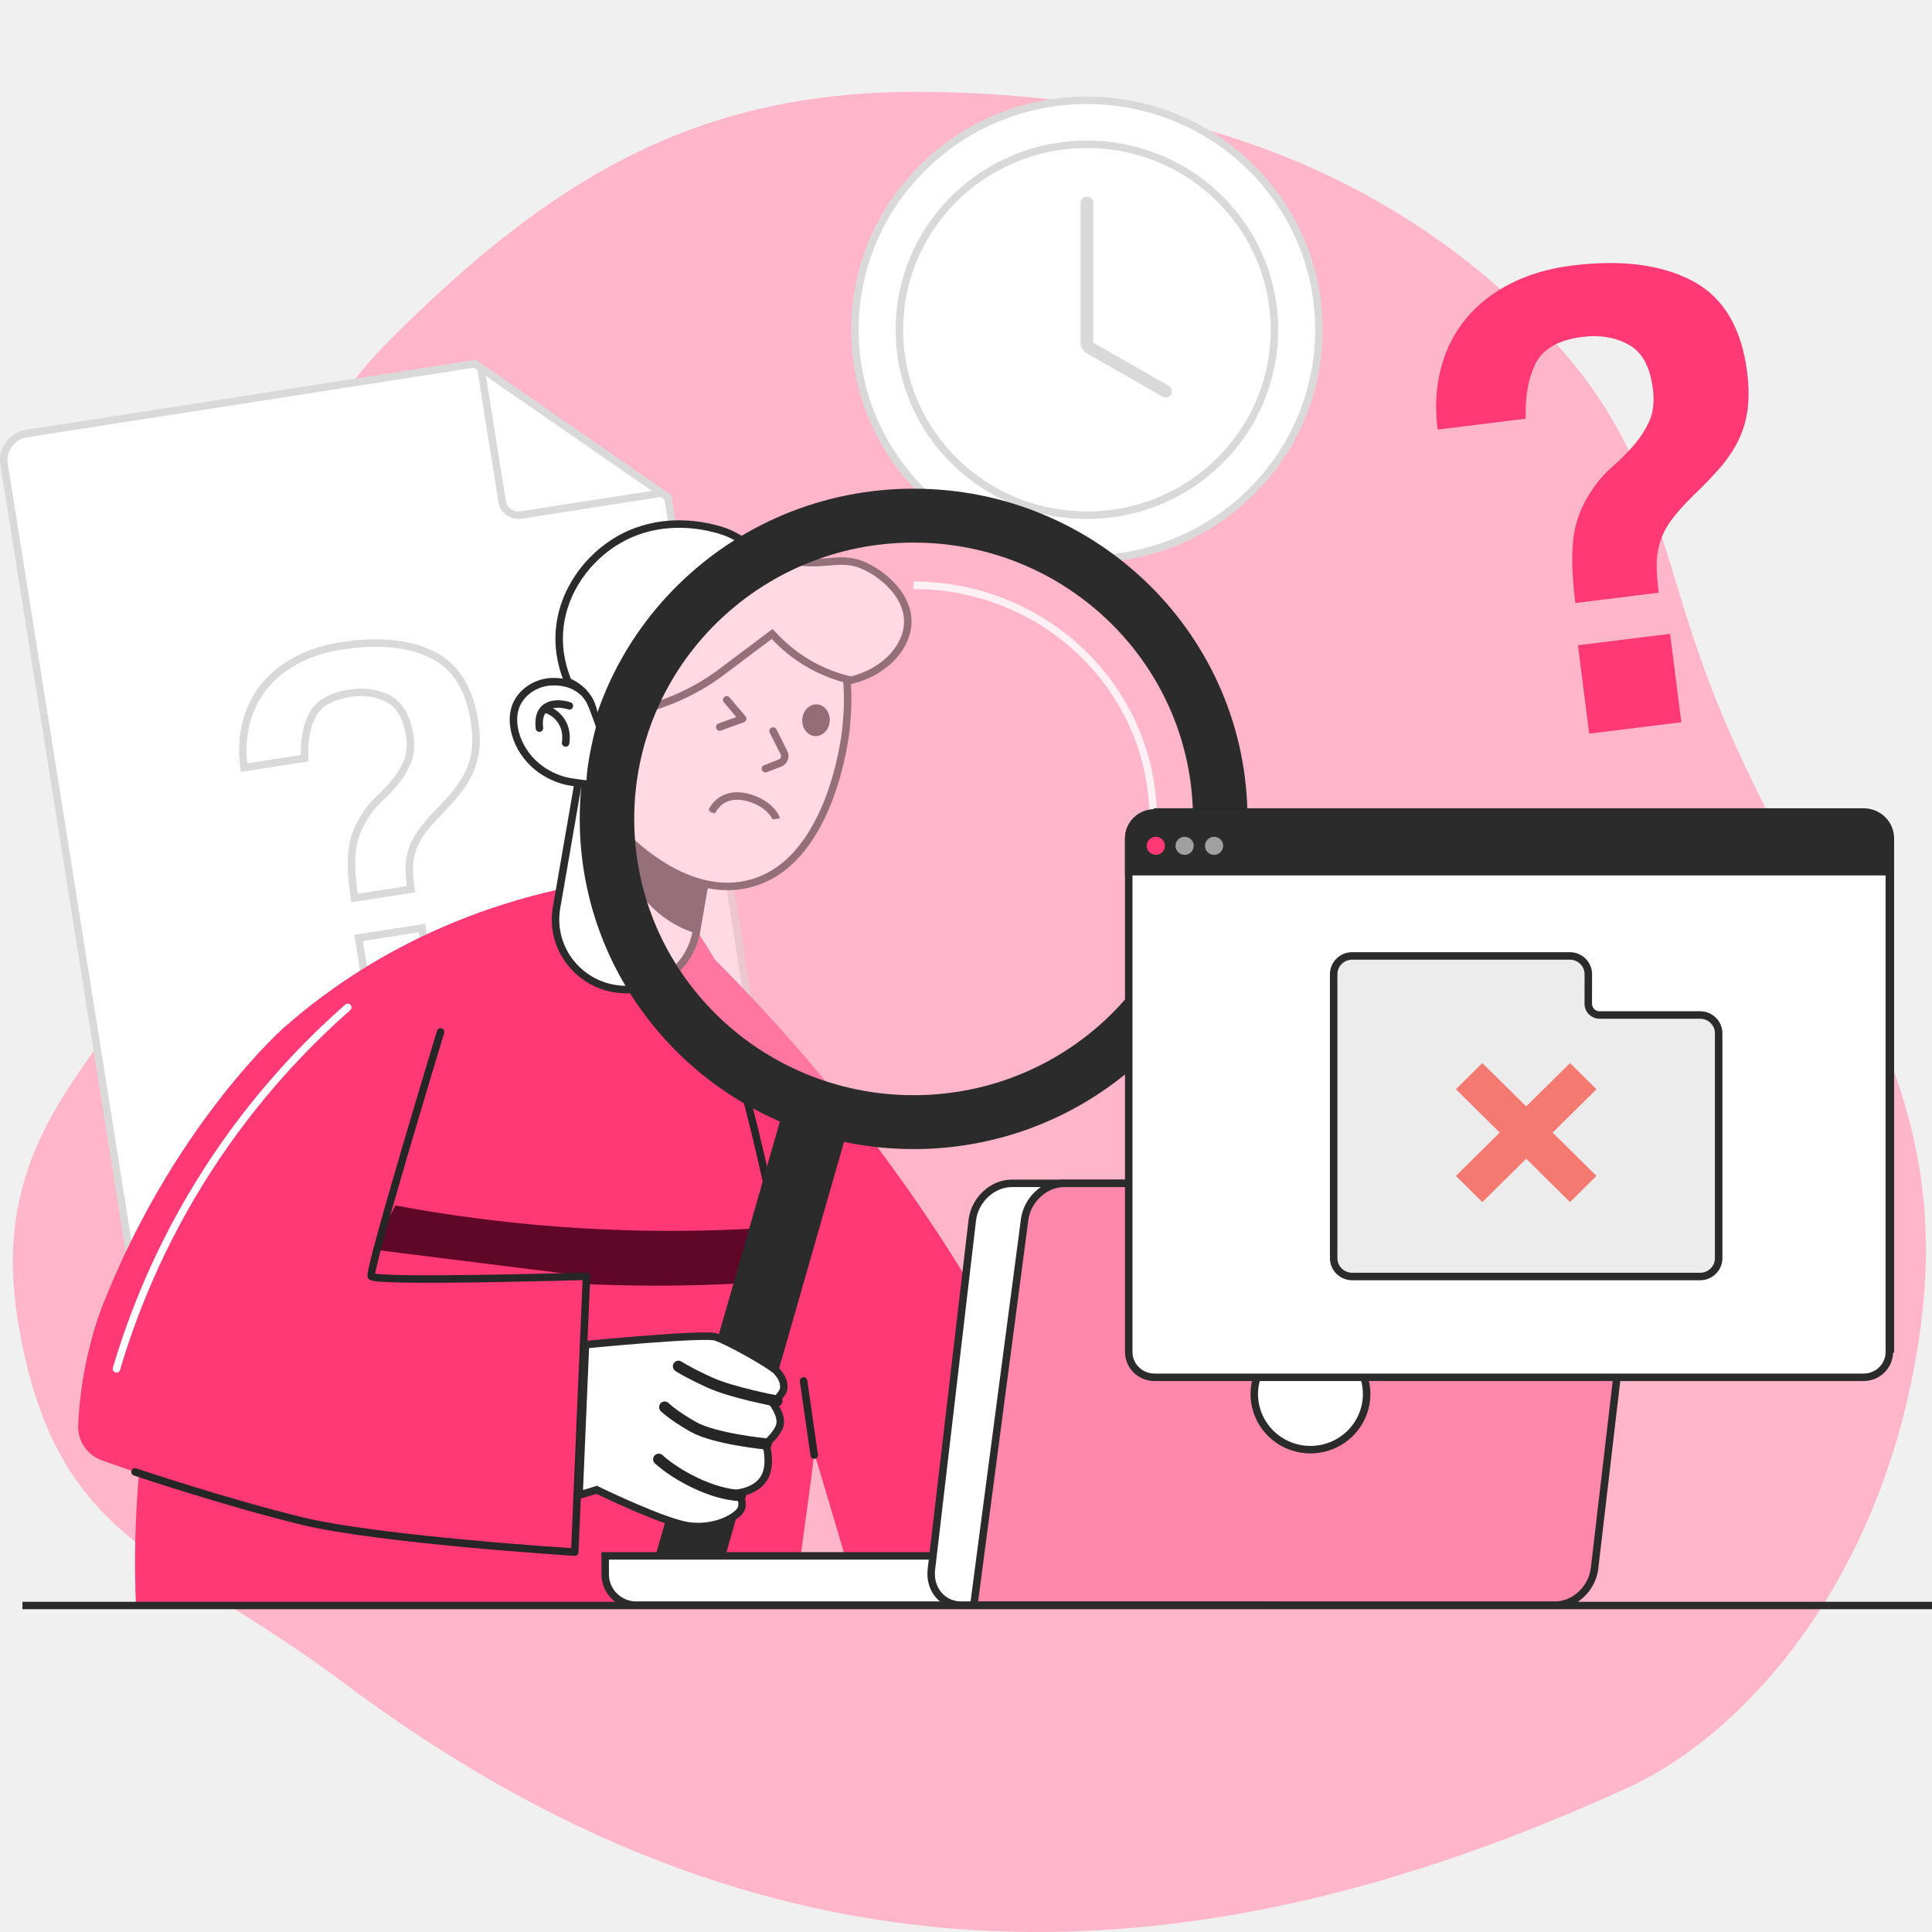
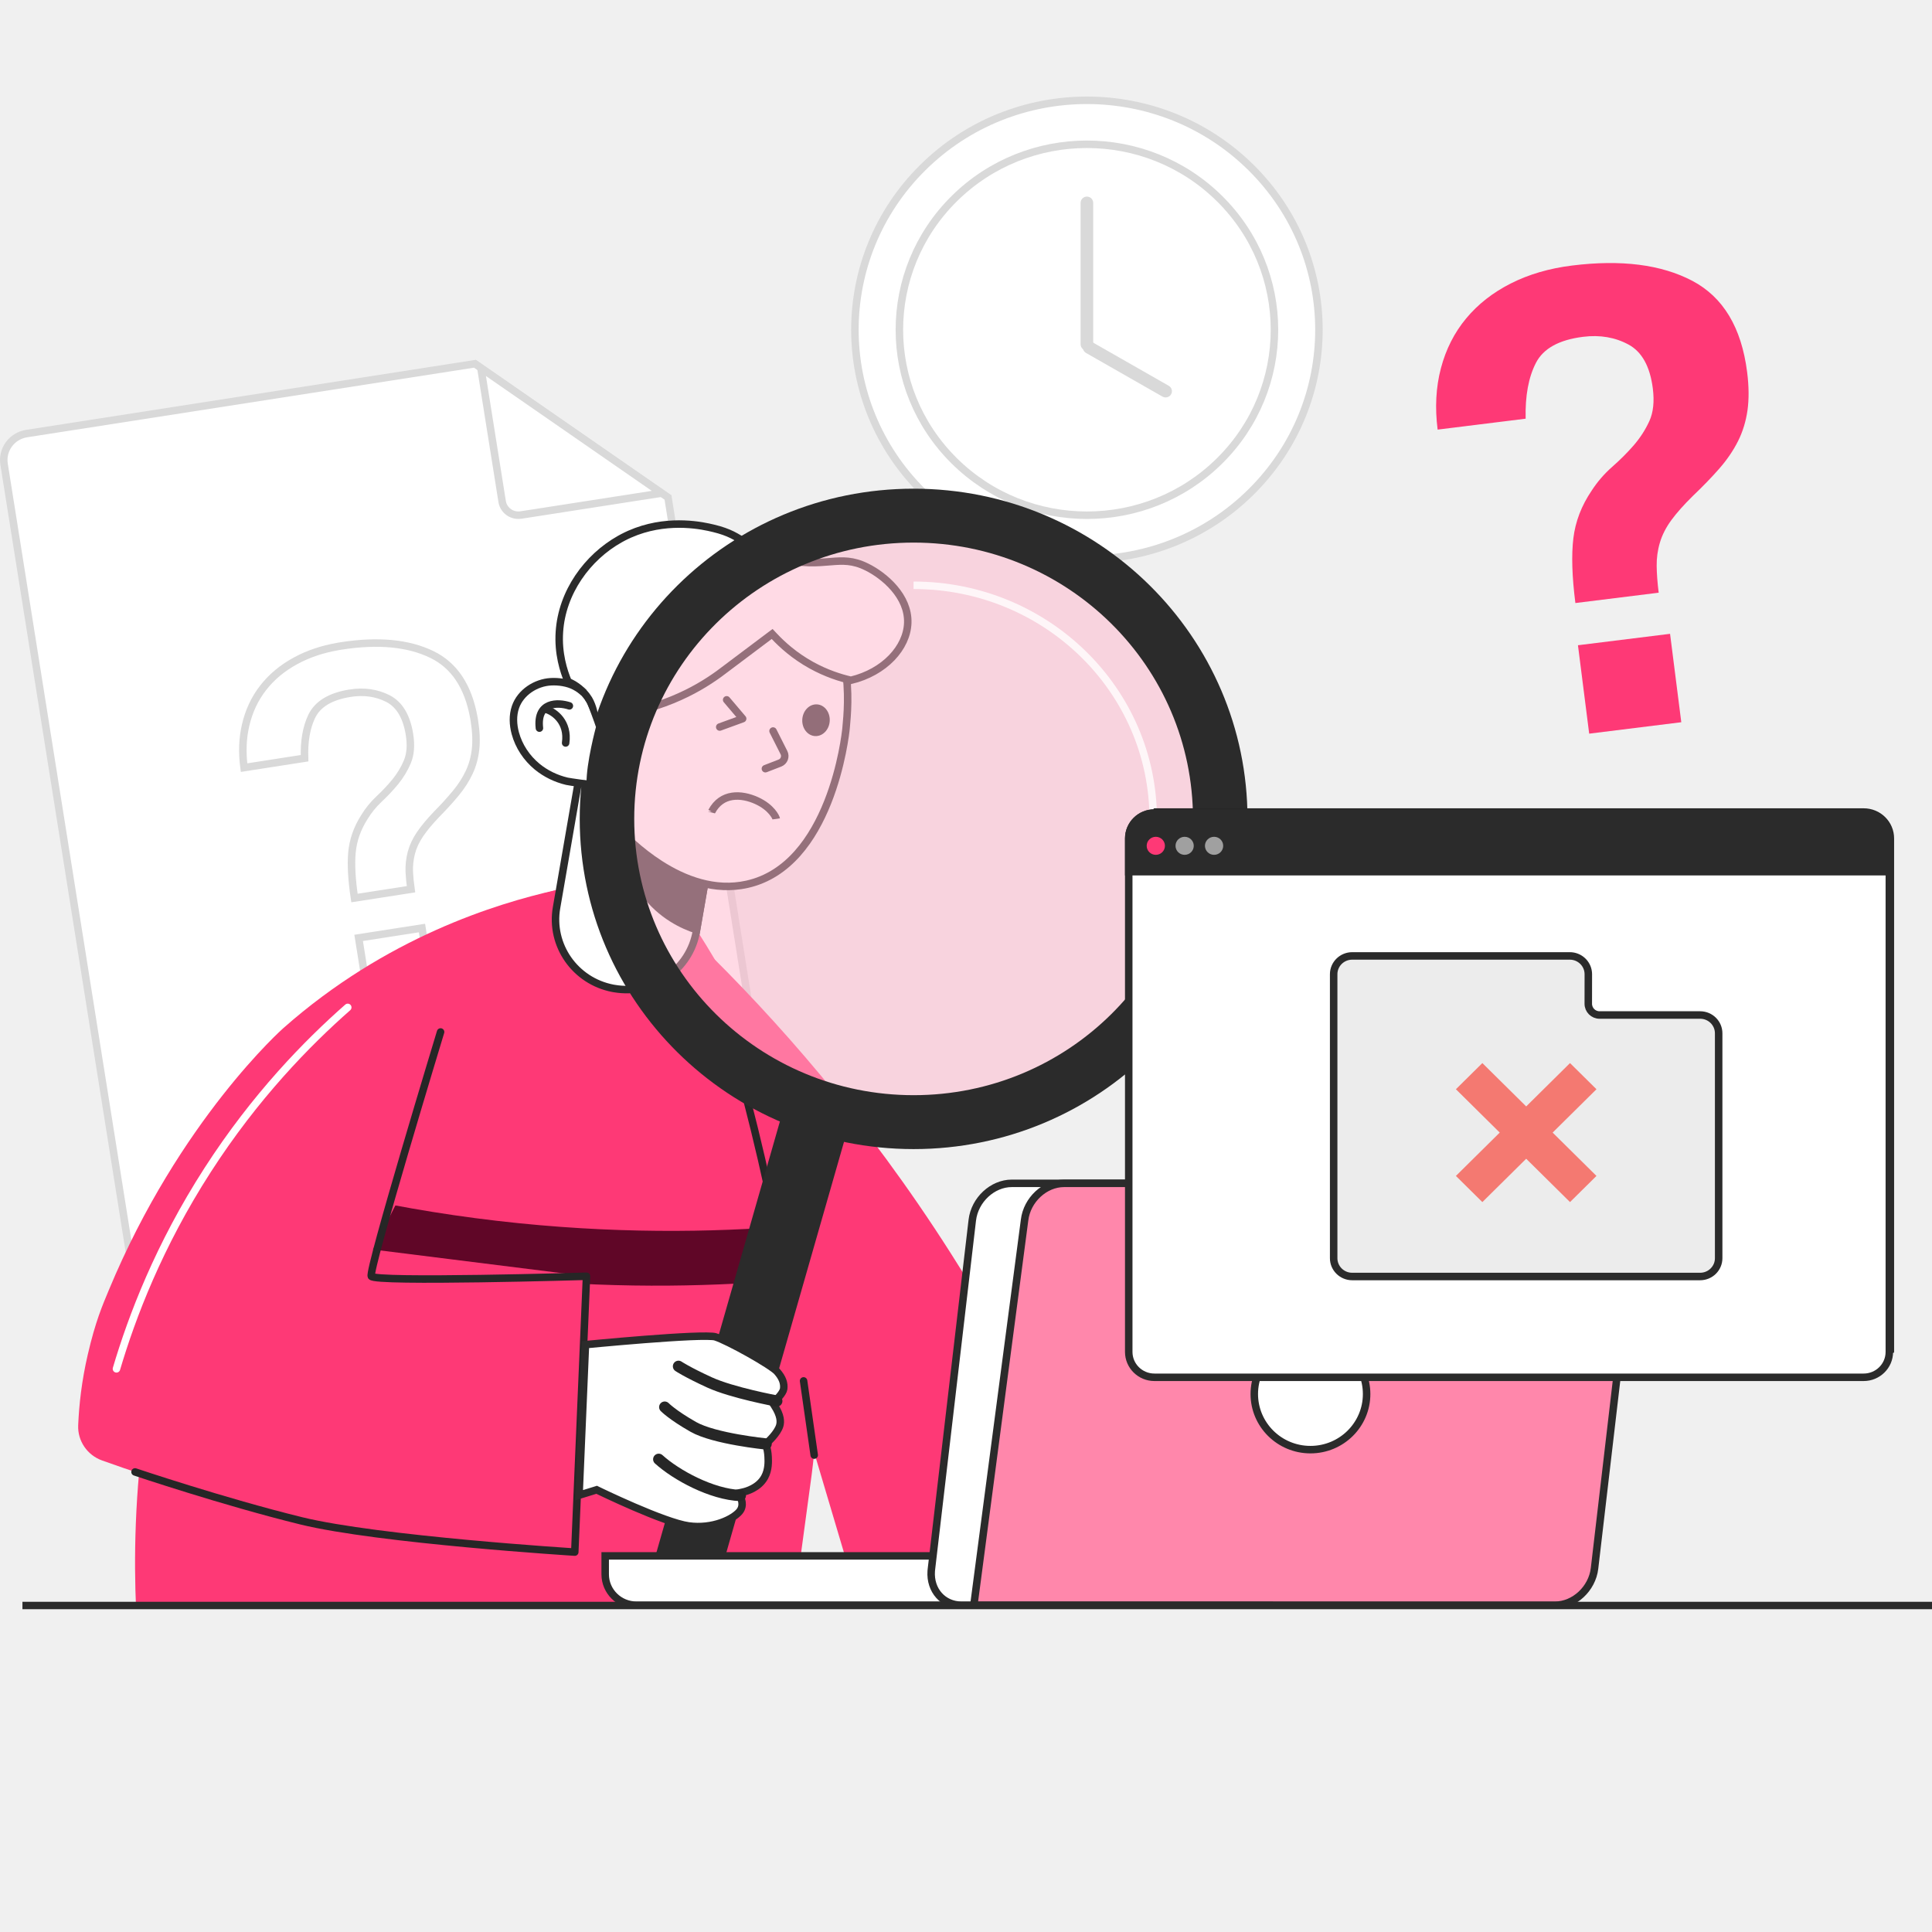
<svg xmlns="http://www.w3.org/2000/svg" width="300" height="300" viewBox="0 0 300 300" fill="none">
  <g id="Illustration">
    <g id="Frame 888">
      <g id="Frame 887">
-         <rect x="-15.5" y="-47.5" width="331" height="995" stroke="#ECECEC" />
        <g id="invalable-file_flat">
-           <rect x="-15.5" y="-15.5" width="331" height="963" rx="4.5" stroke="#9747FF" stroke-dasharray="10 5" />
          <g id="Theme=Light">
-             <path id="Vector" fill-rule="evenodd" clip-rule="evenodd" d="M143.602 14.266C178.936 14.628 210.446 23.589 236.045 47.677C259.669 69.907 255.916 85.616 269.186 115.074C284.622 149.339 303.147 168.692 298.256 205.891C293.163 244.628 271.14 269.163 252.907 277.524C182.557 309.784 118.114 309.762 53.485 261.394C26.037 240.853 8.811 239.882 2.902 205.891C-3.217 170.689 23.3 161.455 34.88 129.476C45.969 98.848 37.322 75.986 60.461 52.862C85.45 27.89 108.079 13.901 143.602 14.266Z" fill="#FFB6CB" />
            <g id="Group 11">
              <path id="Vector_2" d="M143.302 26.011C157.371 12.097 180.183 12.097 194.252 26.011C208.321 39.925 208.321 62.485 194.252 76.399C180.183 90.313 157.371 90.313 143.302 76.399C129.232 62.485 129.232 39.925 143.302 26.011Z" fill="white" stroke="#D9D9D9" stroke-width="1.163" />
              <path id="Vector_3" d="M148.184 30.84C159.557 19.593 177.997 19.593 189.369 30.84C200.742 42.087 200.742 60.323 189.369 71.57C177.997 82.817 159.557 82.817 148.184 71.57C136.812 60.323 136.812 42.087 148.184 30.84Z" fill="white" stroke="#D9D9D9" stroke-width="1.163" />
              <path id="Vector_4" d="M169.752 53.456V31.505C169.752 30.965 169.313 30.526 168.773 30.526C168.232 30.526 167.794 30.965 167.794 31.505V53.456C167.794 53.996 168.232 54.435 168.773 54.435C169.313 54.435 169.752 53.996 169.752 53.456Z" fill="#D9D9D9" />
              <path id="Vector_5" d="M181.491 59.91L169.614 53.129C169.149 52.863 168.552 53.023 168.282 53.486C168.011 53.949 168.17 54.539 168.635 54.805L180.512 61.587C180.978 61.853 181.574 61.693 181.845 61.23C182.115 60.767 181.957 60.176 181.491 59.91Z" fill="#D9D9D9" />
            </g>
            <path id="Vector_6" d="M103.728 77.254L120.205 180.774C120.555 182.97 119.099 185.036 116.916 185.49L116.703 185.529L25.22 199.771C22.983 200.119 20.898 198.669 20.441 196.521L20.402 196.311L0.634 72.081V72.08C0.273 69.814 1.835 67.685 4.136 67.325L73.74 56.484L103.728 77.254Z" fill="white" stroke="#D9D9D9" stroke-width="1.163" />
            <path id="Vector_7" d="M102.735 76.573L81.559 79.87V79.864L80.888 79.968C79.579 80.173 78.354 79.356 78.025 78.125L77.972 77.874L74.669 57.133L102.735 76.573Z" fill="white" stroke="#D9D9D9" stroke-width="1.163" />
            <path id="Vector_8" d="M67.021 153.493L57.186 155.026L55.689 145.635L65.524 144.103L67.021 153.493ZM52.97 100.302C58.758 99.398 63.439 99.869 67.063 101.63C70.499 103.3 72.696 106.524 73.581 111.434L73.662 111.914C73.927 113.595 73.986 115.069 73.844 116.349C73.701 117.635 73.375 118.819 72.863 119.911C72.344 121.019 71.658 122.097 70.805 123.132C69.935 124.187 68.929 125.293 67.786 126.451L67.778 126.459C66.72 127.57 65.863 128.589 65.234 129.52C64.598 130.459 64.14 131.419 63.879 132.407C63.622 133.38 63.516 134.381 63.554 135.387V135.391C63.59 136.213 63.68 137.112 63.818 138.081L55.041 139.445C54.611 136.565 54.487 134.223 54.649 132.403C54.818 130.495 55.453 128.661 56.561 126.91L56.566 126.902C57.202 125.855 57.959 124.918 58.837 124.096C59.773 123.22 60.624 122.314 61.388 121.386L61.391 121.383C62.163 120.428 62.791 119.395 63.255 118.284C63.751 117.099 63.844 115.672 63.584 114.047C63.149 111.326 62.06 109.386 60.195 108.451C58.445 107.575 56.498 107.31 54.386 107.636L54.385 107.637C51.419 108.102 49.341 109.261 48.39 111.263C47.558 113.013 47.203 115.18 47.292 117.735L37.895 119.198C37.58 116.853 37.664 114.664 38.134 112.629C38.643 110.425 39.548 108.491 40.859 106.809L40.861 106.807C42.166 105.123 43.846 103.724 45.904 102.604C47.831 101.555 50.022 100.813 52.476 100.384L52.97 100.302Z" fill="white" stroke="#D9D9D9" stroke-width="1.163" />
            <path id="Vector_9" d="M108.3 146.34C120.409 158.111 134.497 173.994 147.581 194.523C156.686 208.801 163.435 222.388 168.475 234.342C156.864 239.51 145.26 244.677 133.65 249.838L103.808 149.403L108.293 146.34H108.3Z" fill="#FE3976" />
            <path id="Vector_10" d="M86.303 138.223L108.627 145.122C114.742 154.718 118.28 163.215 120.352 169.122C130.012 196.649 126.915 221.839 126.04 228.956C126.04 228.956 126.025 229.076 123.214 249.838H21.131C20.796 242.312 20.86 231.906 22.654 219.706C24.783 205.231 26.762 191.799 35.617 177.042C39.219 171.044 51.741 151.839 75.76 141.792C80.045 139.997 83.747 138.892 86.303 138.223Z" fill="#FE3976" />
            <path id="Vector_11" d="M33.788 180.253C46.217 184.195 62.035 188.067 80.636 189.947C97.956 191.7 113.233 191.285 125.605 190.137C125.961 193.024 123.861 195.776 124.217 198.663C110.998 199.726 97.736 200.183 80.145 198.663C60.44 196.959 43.377 193.376 29.509 189.525C30.933 186.434 32.364 183.343 33.788 180.253Z" fill="#600627" />
            <path id="Vector_12" d="M112.247 120.866L108.133 144.615C107.106 150.538 101.417 154.522 95.412 153.504L95.135 153.457C89.287 152.315 85.41 146.771 86.42 140.941L90.535 117.188L112.247 120.866Z" fill="white" stroke="#2B2B2B" stroke-width="1.163" />
            <path id="Vector_13" d="M109.887 137.913L96.347 127.776C96.269 129.078 96.063 135.189 100.633 140.23C103.552 143.447 107.011 144.665 108.62 145.123L109.88 137.913H109.887Z" fill="#2B2B2B" />
            <path id="Vector_14" d="M108.931 85.63C110.103 85.561 118.349 85.23 124.829 91.152C132.758 98.398 131.742 109.251 131.377 113.062C131.326 113.599 130.745 118.974 128.516 124.573C126.278 130.196 122.451 135.869 116.004 137.31C110.979 138.434 106.22 136.576 102.494 134.184C99.24 132.096 96.837 129.641 95.827 128.555L95.481 128.179C88.122 120.08 88.202 110.427 88.251 108.607L88.27 107.863C88.387 104.662 88.894 98.679 93.4 93.353L93.888 92.797C99.807 86.277 107.702 85.698 108.93 85.63H108.931Z" fill="white" stroke="#2B2B2B" stroke-width="1.163" />
            <path id="Vector_15" d="M124.577 111.74C124.509 113.099 125.404 114.246 126.582 114.299C127.761 114.352 128.773 113.293 128.841 111.934C128.909 110.575 128.014 109.427 126.835 109.374C125.657 109.322 124.645 110.381 124.577 111.74Z" fill="#262626" />
            <path id="Vector_16" d="M120.039 113.512L121.733 116.87C122.046 117.489 121.754 118.236 121.106 118.489L118.85 119.362" stroke="#262626" stroke-width="1.163" stroke-linecap="round" stroke-linejoin="round" />
            <path id="Vector_17" d="M112.834 108.669L115.319 111.597L111.759 112.893" stroke="#262626" stroke-width="1.163" stroke-linecap="round" stroke-linejoin="round" />
            <path id="Vector_18" d="M110.507 126.022V126.029C112.066 123.072 115.104 123.252 117.439 124.294C119.817 125.357 120.508 126.951 120.537 127.155" stroke="#2B2B2B" stroke-width="1.163" />
            <path id="Vector_19" d="M96.751 83.438C102.231 80.585 107.696 81.37 110.004 81.858L110.791 82.038C113.257 82.627 114.422 83.4 115.672 84.224C116.969 85.079 118.345 85.979 121.167 86.71C124.659 87.612 126.97 87.377 128.939 87.215C130.87 87.056 132.425 86.973 134.588 88.041H134.589C135.946 88.709 137.585 89.853 138.862 91.354C140.137 92.853 141.018 94.67 140.956 96.704C140.84 100.546 137.355 104.381 132.13 105.634C130.51 105.263 128.333 104.585 125.986 103.288C123.334 101.818 121.459 100.101 120.256 98.823L119.899 98.443L119.483 98.755C115.671 101.62 113.7 103.101 112.681 103.865C112.172 104.247 111.9 104.449 111.757 104.556C111.685 104.61 111.646 104.639 111.624 104.655C111.614 104.663 111.608 104.667 111.605 104.669C108.121 107.179 102.3 110.524 92.364 111.561C92.245 110.703 91.958 109.227 91.131 108.128H91.13C90.129 106.791 88.897 106.14 88.211 105.851C87.513 104.197 86.645 101.474 86.862 98.132V98.131C87.261 91.955 91.197 86.542 96.258 83.705L96.751 83.438Z" fill="white" stroke="#2B2B2B" stroke-width="1.163" />
            <path id="Vector_20" d="M86.303 138.223C77.127 140.293 59.971 145.517 43.989 159.654C43.989 159.654 27.879 173.903 16.895 200.332C15.92 202.676 14.831 205.147 13.628 210.343C12.695 214.37 12.275 218.087 12.14 221.325C12.04 223.747 13.549 225.958 15.856 226.782C17.885 227.507 20.212 228.316 22.797 229.175C27.587 230.752 38.209 235.054 50.239 236.708C75.333 240.151 89.257 241.01 89.257 241.01L91.08 198.177L57.913 194.024L86.303 138.216V138.223Z" fill="#FE3976" />
            <path id="Vector_21" d="M113.105 160.245C117.27 174.656 119.854 186.716 121.484 195.509" stroke="#262626" stroke-width="1.163" stroke-linecap="round" stroke-linejoin="round" />
            <g id="Group 8">
              <path id="Vector_22" d="M132.213 173.275L122.158 170.457L100.221 247.025L110.275 249.842L132.213 173.275Z" fill="#2B2B2B" />
              <path id="Vector_23" opacity="0.5" d="M142.389 173.566C167.728 173.566 188.269 153.251 188.269 128.192C188.269 103.132 167.728 82.818 142.389 82.818C117.05 82.818 96.508 103.132 96.508 128.192C96.508 153.251 117.05 173.566 142.389 173.566Z" fill="#FFB6CB" />
              <path id="Vector_24" d="M179.068 127.175C179.068 107.131 162.408 90.883 141.858 90.883" stroke="white" stroke-opacity="0.8" stroke-width="1.163" />
              <path id="Vector_25" d="M141.865 75.883C113.233 75.883 90.019 98.841 90.019 127.156C90.019 155.472 113.233 178.43 141.865 178.43C170.496 178.43 193.711 155.472 193.711 127.156C193.711 98.841 170.496 75.883 141.865 75.883ZM141.865 170.059C117.903 170.059 98.483 150.853 98.483 127.156C98.483 103.459 117.903 84.253 141.865 84.253C165.827 84.253 185.246 103.459 185.246 127.156C185.246 150.853 165.827 170.059 141.865 170.059Z" fill="#2B2B2B" />
            </g>
            <path id="Vector_26" d="M68.413 160.245C68.413 160.245 57.173 197.213 57.657 198.177C58.148 199.149 91.072 198.177 91.072 198.177L89.25 241.009C89.25 241.009 58.81 239.108 46.765 236.152C34.72 233.195 20.967 228.562 20.967 228.562" stroke="#262626" stroke-width="1.163" stroke-linecap="round" stroke-linejoin="round" />
            <path id="Vector_27" d="M53.998 156.429C47.705 161.962 39.625 170.22 32.25 181.668C24.676 193.418 20.483 204.443 18.084 212.553" stroke="white" stroke-width="1.163" stroke-linecap="round" stroke-linejoin="round" />
            <path id="Vector_28" d="M175.297 241.597V249.257H98.832C96.143 249.256 93.974 247.102 93.974 244.459V241.597H175.297Z" fill="white" stroke="#2B2B2B" stroke-width="1.163" />
            <path id="Vector_29" d="M157.106 183.748H241.164C244.088 183.748 246.202 186.201 245.834 189.329V189.33L239.483 243.539C239.109 246.712 236.334 249.256 233.355 249.256H149.297C146.464 249.256 144.392 246.954 144.6 243.966L144.628 243.675L150.977 189.466C151.351 186.293 154.127 183.748 157.106 183.748Z" fill="white" stroke="#2B2B2B" stroke-width="1.163" />
            <path id="Vector_30" d="M165.222 183.748H249.28C252.204 183.748 254.317 186.201 253.948 189.329V189.33L247.599 243.539C247.225 246.712 244.45 249.256 241.471 249.256C236.045 249.256 213.317 249.253 191.945 249.249C181.259 249.248 170.912 249.246 163.237 249.244C159.399 249.244 156.229 249.243 154.019 249.242H151.22L159.092 189.474L159.093 189.466C159.467 186.293 162.243 183.748 165.222 183.748Z" fill="#FF87AB" stroke="#2B2B2B" stroke-width="1.163" />
            <path id="Vector_31" d="M126.431 225.95L124.78 214.426" stroke="#262626" stroke-width="1.163" stroke-linecap="round" stroke-linejoin="round" />
            <path id="Vector_32" d="M179.259 125.67H289.387C291.914 125.67 293.957 127.691 293.957 130.19V209.927" stroke="#262626" stroke-width="0.314" stroke-linecap="round" stroke-linejoin="round" />
            <path id="Vector_33" d="M90.845 108.894C90.845 108.513 89.955 107.788 89.691 107.549C89.243 107.141 88.737 106.789 88.197 106.507C87.143 105.958 85.933 105.662 84.744 105.726C82.373 105.845 80.017 107.387 79.234 109.64C78.778 110.949 78.842 112.393 79.206 113.73C79.754 115.744 80.964 117.56 82.58 118.898C83.918 120.003 85.527 120.777 87.221 121.179C87.563 121.256 91.087 121.784 91.08 121.65C91.022 118.494 92.539 112.892 92.539 112.892C92.539 112.892 91.115 108.668 90.845 108.901V108.894Z" fill="white" />
            <path id="Vector_34" d="M90.694 107.588C90.246 107.18 89.74 106.828 89.199 106.547C88.146 105.997 86.745 105.798 85.556 105.861C83.186 105.981 80.829 107.522 80.046 109.775C79.591 111.085 79.655 112.528 80.018 113.866C80.566 115.879 81.776 117.695 83.392 119.033C84.731 120.138 86.34 120.913 88.034 121.314C88.375 121.392 91.899 121.92 91.892 121.786" stroke="#2B2B2B" stroke-width="1.163" />
            <path id="Vector 43" d="M88.412 109.609C86.668 109.033 83.296 108.918 83.761 113.066" stroke="#2B2B2B" stroke-width="1.163" stroke-linecap="round" />
            <path id="Vector 44" d="M84.924 110.185C86.087 110.569 88.296 112.143 87.831 115.369" stroke="#2B2B2B" stroke-width="1.163" stroke-linecap="round" />
            <g id="Group 9">
              <path id="Vector_35" d="M109.739 207.479C110.463 207.487 110.892 207.527 111.049 207.575C111.983 207.86 114.151 208.944 116.254 210.125C117.294 210.71 118.298 211.307 119.099 211.823C119.499 212.082 119.845 212.317 120.117 212.519C120.398 212.727 120.571 212.878 120.65 212.967C121.542 213.972 121.797 214.836 121.69 215.662C121.645 215.994 121.367 216.432 121.009 216.845C120.842 217.038 120.677 217.202 120.555 217.319C120.494 217.376 120.444 217.422 120.41 217.452C120.393 217.467 120.38 217.478 120.372 217.486C120.368 217.489 120.365 217.492 120.363 217.493C120.363 217.494 120.362 217.494 120.361 217.494L119.969 217.825L120.249 218.256C121.267 219.822 121.245 220.795 121.076 221.377C120.906 221.948 120.46 222.58 120.008 223.104C119.563 223.619 119.185 223.949 119.152 223.982L118.909 224.222L119.002 224.552C119.114 224.95 119.24 225.526 119.273 226.218V226.219C119.308 226.935 119.363 228.216 118.732 229.366L118.731 229.368C117.802 231.069 115.853 231.582 115.387 231.684L114.63 231.849L115 232.53L115.002 232.532C115.005 232.539 115.011 232.551 115.019 232.567C115.034 232.6 115.056 232.651 115.081 232.718C115.132 232.854 115.19 233.046 115.22 233.269C115.278 233.709 115.224 234.242 114.806 234.733C114.338 235.281 113.328 235.972 111.922 236.458C110.53 236.939 108.798 237.202 106.92 236.942C105.994 236.813 104.658 236.415 103.143 235.869C101.638 235.328 99.994 234.656 98.468 233.997C96.942 233.339 95.539 232.698 94.517 232.221C94.006 231.983 93.59 231.785 93.303 231.648C93.159 231.579 93.048 231.525 92.973 231.489C92.935 231.47 92.906 231.457 92.887 231.448L92.859 231.434H92.859L92.858 231.433L92.651 231.332L92.432 231.401L89.915 232.177L90.912 208.795C91.004 208.786 91.108 208.777 91.223 208.766C91.742 208.716 92.485 208.646 93.384 208.564C95.181 208.399 97.599 208.186 100.078 207.992C102.559 207.799 105.097 207.624 107.137 207.536C108.157 207.493 109.047 207.471 109.739 207.479Z" fill="white" stroke="#2B2B2B" stroke-width="1.163" />
              <path id="Vector_36" d="M120.622 217.552C120.622 217.552 113.675 216.27 110.165 214.658C106.655 213.046 105.353 212.159 105.353 212.159" stroke="#262626" stroke-width="1.744" stroke-linecap="round" stroke-linejoin="round" />
              <path id="Vector_37" d="M118.964 224.219C118.964 224.219 110.913 223.423 107.652 221.565C104.385 219.706 103.217 218.495 103.217 218.495" stroke="#262626" stroke-width="1.744" stroke-linecap="round" stroke-linejoin="round" />
              <path id="Vector_38" d="M114.963 232.224C110.504 232.051 104.997 229.056 102.285 226.598" stroke="#262626" stroke-width="1.744" stroke-linecap="round" stroke-linejoin="round" />
            </g>
            <path id="Vector_39" d="M300 248.725H3.484V249.877H300V248.725Z" fill="#2B2B2B" />
            <path id="Ellipse 2" d="M203.487 207.829C208.308 207.829 212.208 211.701 212.208 216.465C212.208 221.229 208.309 225.1 203.487 225.1C198.665 225.1 194.765 221.229 194.765 216.465C194.766 211.7 198.666 207.829 203.487 207.829Z" fill="white" stroke="#2B2B2B" stroke-width="1.163" />
            <path id="Vector_40" d="M179.26 126.251H289.387C291.596 126.251 293.376 128.021 293.376 130.19V209.927C293.376 212.096 291.596 213.866 289.387 213.866H179.26C177.051 213.866 175.271 212.096 175.27 209.927V130.19C175.271 128.021 177.051 126.251 179.26 126.251Z" fill="white" stroke="#2B2B2B" stroke-width="1.163" />
            <path id="Vector_41" d="M293.957 135.935V130.183C293.957 127.684 291.914 125.663 289.387 125.663H179.26C176.732 125.663 174.689 127.684 174.689 130.183V135.935H293.957Z" fill="#2B2B2B" />
            <path id="Vector_42" d="M180.89 131.338C180.89 132.112 180.256 132.739 179.473 132.739C178.69 132.739 178.057 132.112 178.057 131.338C178.057 130.564 178.69 129.937 179.473 129.937C180.256 129.937 180.89 130.564 180.89 131.338Z" fill="#FE3976" />
            <path id="Vector_43" d="M185.367 131.338C185.367 132.112 184.734 132.739 183.951 132.739C183.168 132.739 182.534 132.112 182.534 131.338C182.534 130.564 183.168 129.937 183.951 129.937C184.734 129.937 185.367 130.564 185.367 131.338Z" fill="#A0A0A0" />
            <path id="Vector_44" d="M189.938 131.338C189.938 132.112 189.304 132.739 188.521 132.739C187.738 132.739 187.104 132.112 187.104 131.338C187.104 130.564 187.738 129.937 188.521 129.937C189.304 129.937 189.938 130.564 189.938 131.338Z" fill="#A0A0A0" />
            <path id="Vector_45" d="M209.97 148.435H243.755C245.255 148.435 246.472 149.56 246.619 150.987L246.634 151.276L246.628 155.863C246.627 156.827 247.409 157.609 248.373 157.609H263.995C265.594 157.609 266.872 158.889 266.873 160.449V195.375C266.872 196.941 265.588 198.215 263.995 198.215H209.97C208.371 198.215 207.092 196.936 207.091 195.375V151.276C207.091 149.71 208.377 148.435 209.97 148.435Z" fill="#ECECEC" stroke="#2B2B2B" stroke-width="1.163" />
            <path id="Vector_46" d="M243.791 165.074L236.986 171.805L230.18 165.074L226.072 169.136L232.878 175.867L226.072 182.597L230.18 186.659L236.986 179.929L243.791 186.659L247.899 182.597L241.093 175.867L247.899 169.136L243.791 165.074Z" fill="#F47971" />
            <path id="Vector_47" d="M244.626 93.646C244.099 89.528 243.999 86.162 244.312 83.572C244.626 80.981 245.572 78.517 247.146 76.193C248.043 74.806 249.11 73.575 250.335 72.497C251.559 71.42 252.677 70.308 253.681 69.153C254.677 67.999 255.489 66.746 256.108 65.394C256.727 64.042 256.905 62.352 256.649 60.325C256.215 56.903 254.955 54.629 252.876 53.503C250.798 52.377 248.448 51.975 245.836 52.299C242.091 52.764 239.642 54.115 238.496 56.354C237.343 58.593 236.816 61.48 236.902 65.014L223.234 66.71C222.799 63.289 222.97 60.107 223.746 57.171C224.522 54.235 225.825 51.658 227.662 49.448C229.498 47.237 231.812 45.421 234.617 44.006C237.414 42.591 240.582 41.668 244.113 41.232C251.744 40.282 257.959 41.077 262.764 43.597C267.569 46.125 270.41 50.842 271.292 57.762C271.577 60.001 271.591 61.979 271.349 63.718C271.1 65.45 270.609 67.055 269.862 68.534C269.114 70.012 268.146 71.427 266.957 72.779C265.768 74.138 264.401 75.546 262.864 77.01C261.461 78.39 260.344 79.65 259.518 80.776C258.692 81.91 258.101 83.065 257.753 84.24C257.397 85.423 257.233 86.634 257.247 87.866C257.261 89.105 257.368 90.499 257.56 92.034L244.633 93.639L244.626 93.646ZM246.768 113.922L245.024 100.193L259.326 98.419L261.07 112.147L246.768 113.922Z" fill="#FE3976" />
          </g>
        </g>
      </g>
    </g>
  </g>
</svg>
